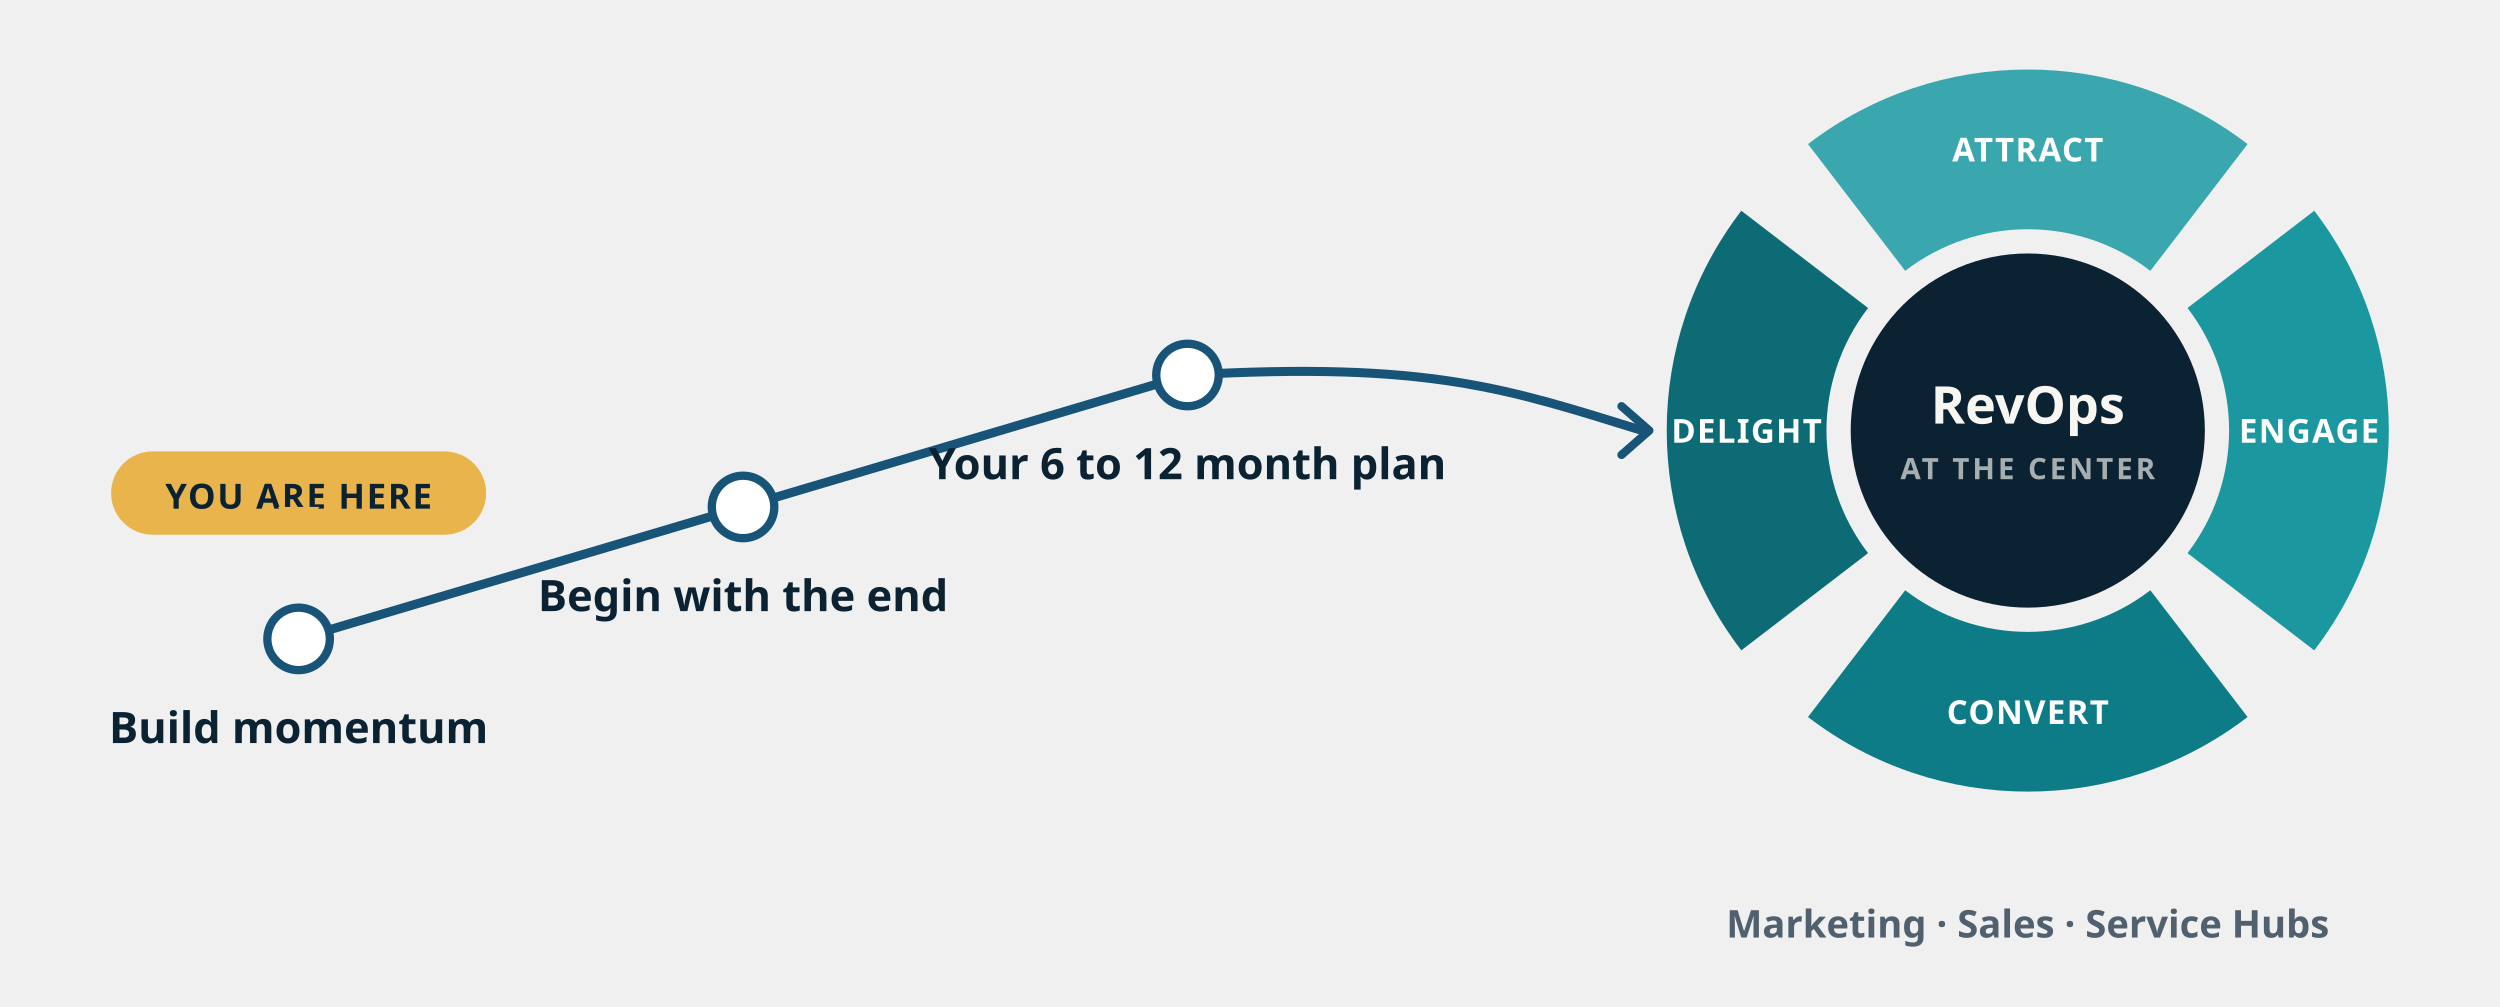
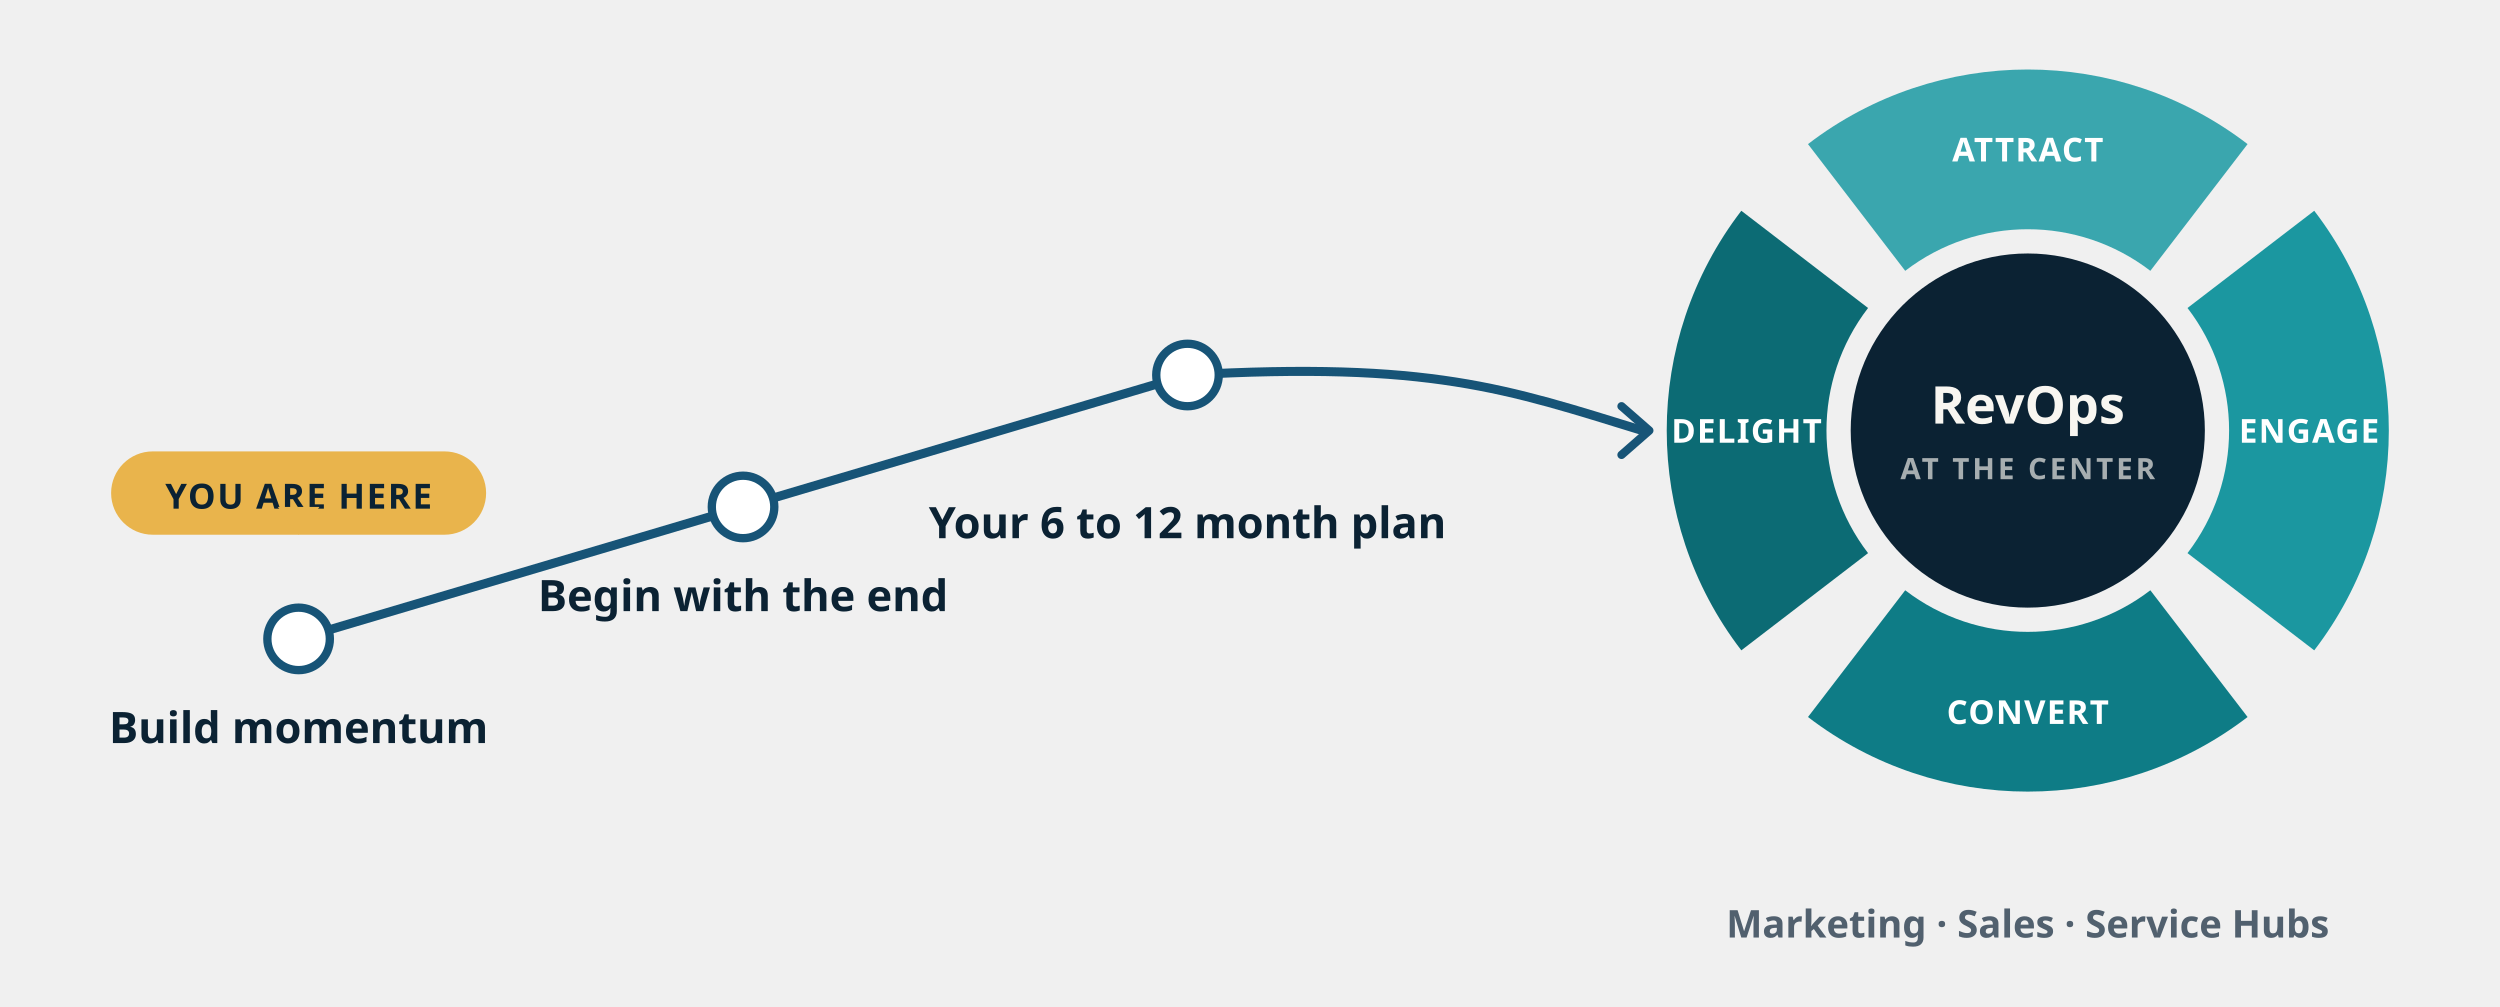
<svg xmlns="http://www.w3.org/2000/svg" viewBox="0 78 720 290" role="img" aria-label="The Grow Better Blueprint: a journey from first build into the Attract, Engage, Convert, Delight flywheel with RevOps at the center">
  <path d="M86 262 L214 224 L342 186 C 412 182 434 190 473 202" fill="none" stroke="#175477" stroke-width="2.6" stroke-linecap="round" stroke-linejoin="round" />
  <path d="M467 195 l8 7 -8 7" fill="none" stroke="#175477" stroke-width="2.4" stroke-linecap="round" stroke-linejoin="round" />
  <circle cx="86" cy="262" r="9" fill="#fff" stroke="#175477" stroke-width="2.4" />
  <text x="86" y="292" text-anchor="middle" font-family="Archivo,sans-serif" font-size="12.5" font-weight="600" fill="#0B2233">Build momentum</text>
  <circle cx="214" cy="224" r="9" fill="#fff" stroke="#175477" stroke-width="2.4" />
  <text x="214" y="254" text-anchor="middle" font-family="Archivo,sans-serif" font-size="12.5" font-weight="600" fill="#0B2233">Begin with the end</text>
  <circle cx="342" cy="186" r="9" fill="#fff" stroke="#175477" stroke-width="2.4" />
-   <text x="342" y="216" text-anchor="middle" font-family="Archivo,sans-serif" font-size="12.5" font-weight="600" fill="#0B2233">Your 6 to 12 month plan</text>
+   <text x="342" y="233" text-anchor="middle" font-family="Archivo,sans-serif" font-size="12.5" font-weight="600" fill="#0B2233">Your 6 to 12 month plan</text>
  <rect x="32" y="208" width="108" height="24" rx="12" fill="#E9B44C" />
  <text x="86" y="224.5" text-anchor="middle" font-family="Archivo,sans-serif" font-size="10" font-weight="700" letter-spacing="0.05em" fill="#0B2233">YOU ARE HERE</text>
  <path d="M86 232 l-6 -8 12 0 z" fill="#E9B44C" />
  <path d="M520.7 119.5 A104 104 0 0 1 647.3 119.5 L619.3 156.0 A58 58 0 0 0 548.7 156.0 Z" fill="#3AA6AE" />
  <text x="584.0" y="124.5" text-anchor="middle" font-family="Archivo,sans-serif" font-size="9.5" font-weight="700" letter-spacing="0.04em" fill="#fff">ATTRACT</text>
  <path d="M666.5 138.7 A104 104 0 0 1 666.5 265.3 L630.0 237.3 A58 58 0 0 0 630.0 166.7 Z" fill="#1B97A0" />
  <text x="665.0" y="205.5" text-anchor="middle" font-family="Archivo,sans-serif" font-size="9.5" font-weight="700" letter-spacing="0.04em" fill="#fff">ENGAGE</text>
  <path d="M647.3 284.5 A104 104 0 0 1 520.7 284.5 L548.7 248.0 A58 58 0 0 0 619.3 248.0 Z" fill="#0E7C86" />
  <text x="584.0" y="286.5" text-anchor="middle" font-family="Archivo,sans-serif" font-size="9.5" font-weight="700" letter-spacing="0.04em" fill="#fff">CONVERT</text>
  <path d="M501.5 265.3 A104 104 0 0 1 501.5 138.7 L538.0 166.7 A58 58 0 0 0 538.0 237.3 Z" fill="#0C6B74" />
  <text x="503.0" y="205.5" text-anchor="middle" font-family="Archivo,sans-serif" font-size="9.5" font-weight="700" letter-spacing="0.04em" fill="#fff">DELIGHT</text>
  <circle cx="584" cy="202" r="51" fill="#0B2233" />
  <text x="584" y="200" text-anchor="middle" font-family="Archivo,sans-serif" font-size="15" font-weight="700" fill="#F8F6F1">RevOps</text>
  <text x="584" y="216" text-anchor="middle" font-family="Archivo,sans-serif" font-size="8.5" font-weight="600" letter-spacing="0.1em" fill="#F8F6F1" opacity="0.66">AT THE CENTER</text>
  <text x="584" y="348" text-anchor="middle" font-family="Archivo,sans-serif" font-size="11" font-weight="600" fill="#51606E">Marketing · Sales · Service Hubs</text>
</svg>
